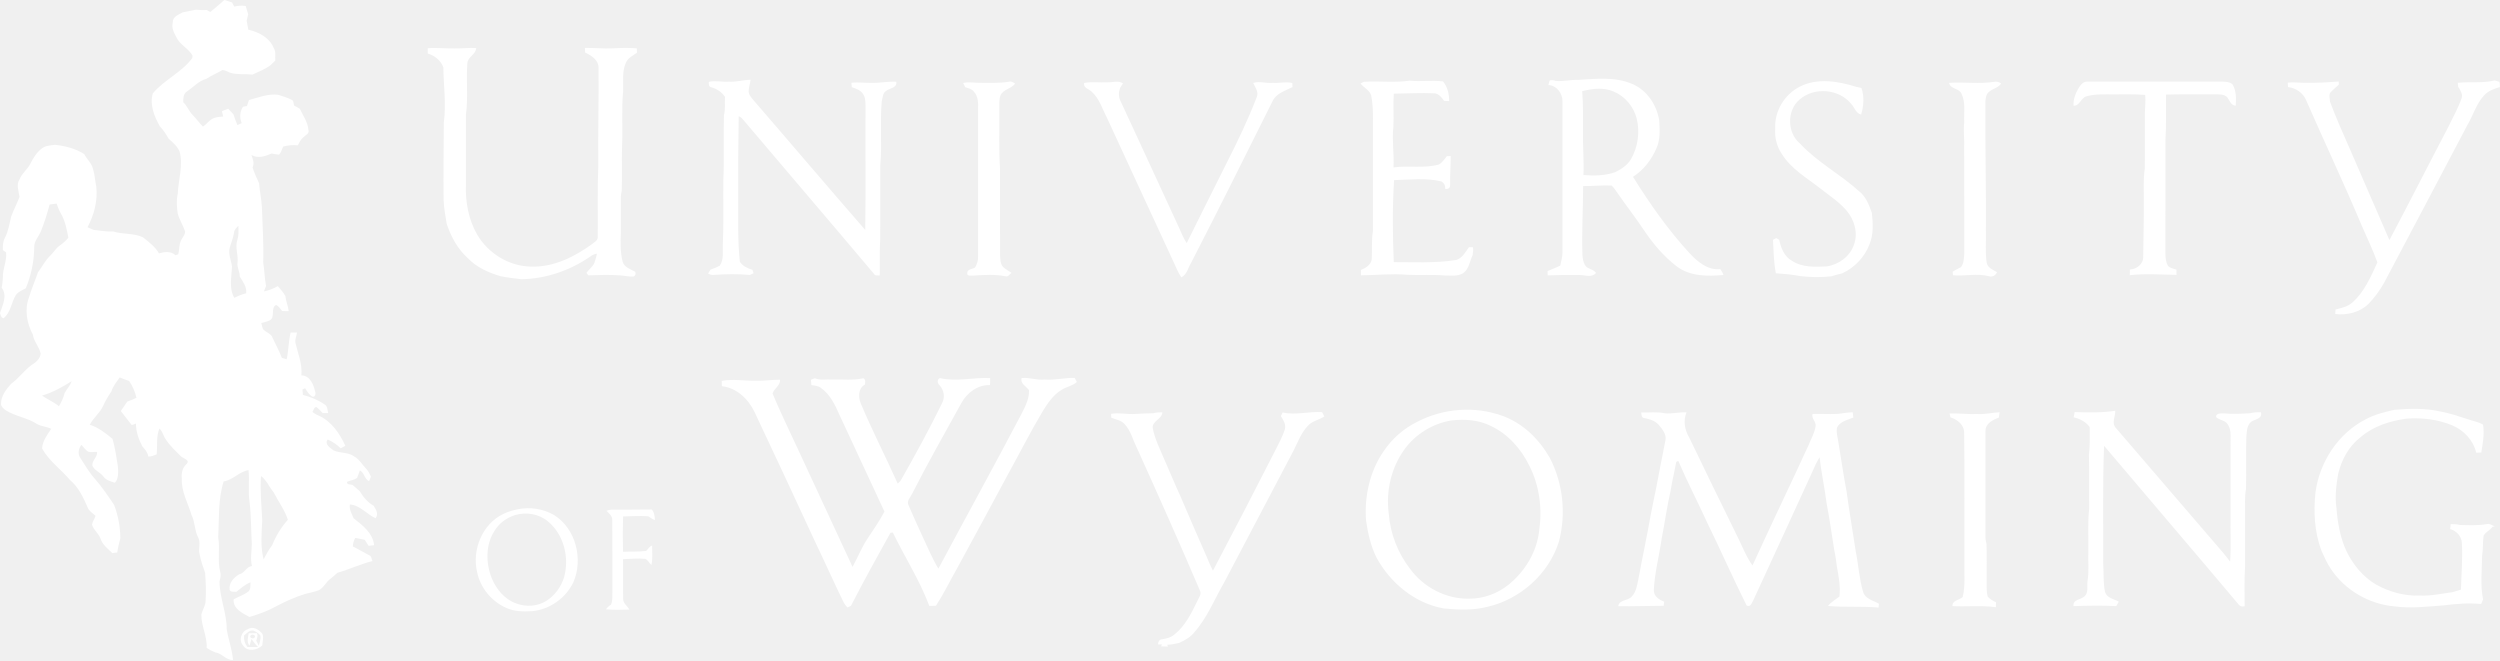
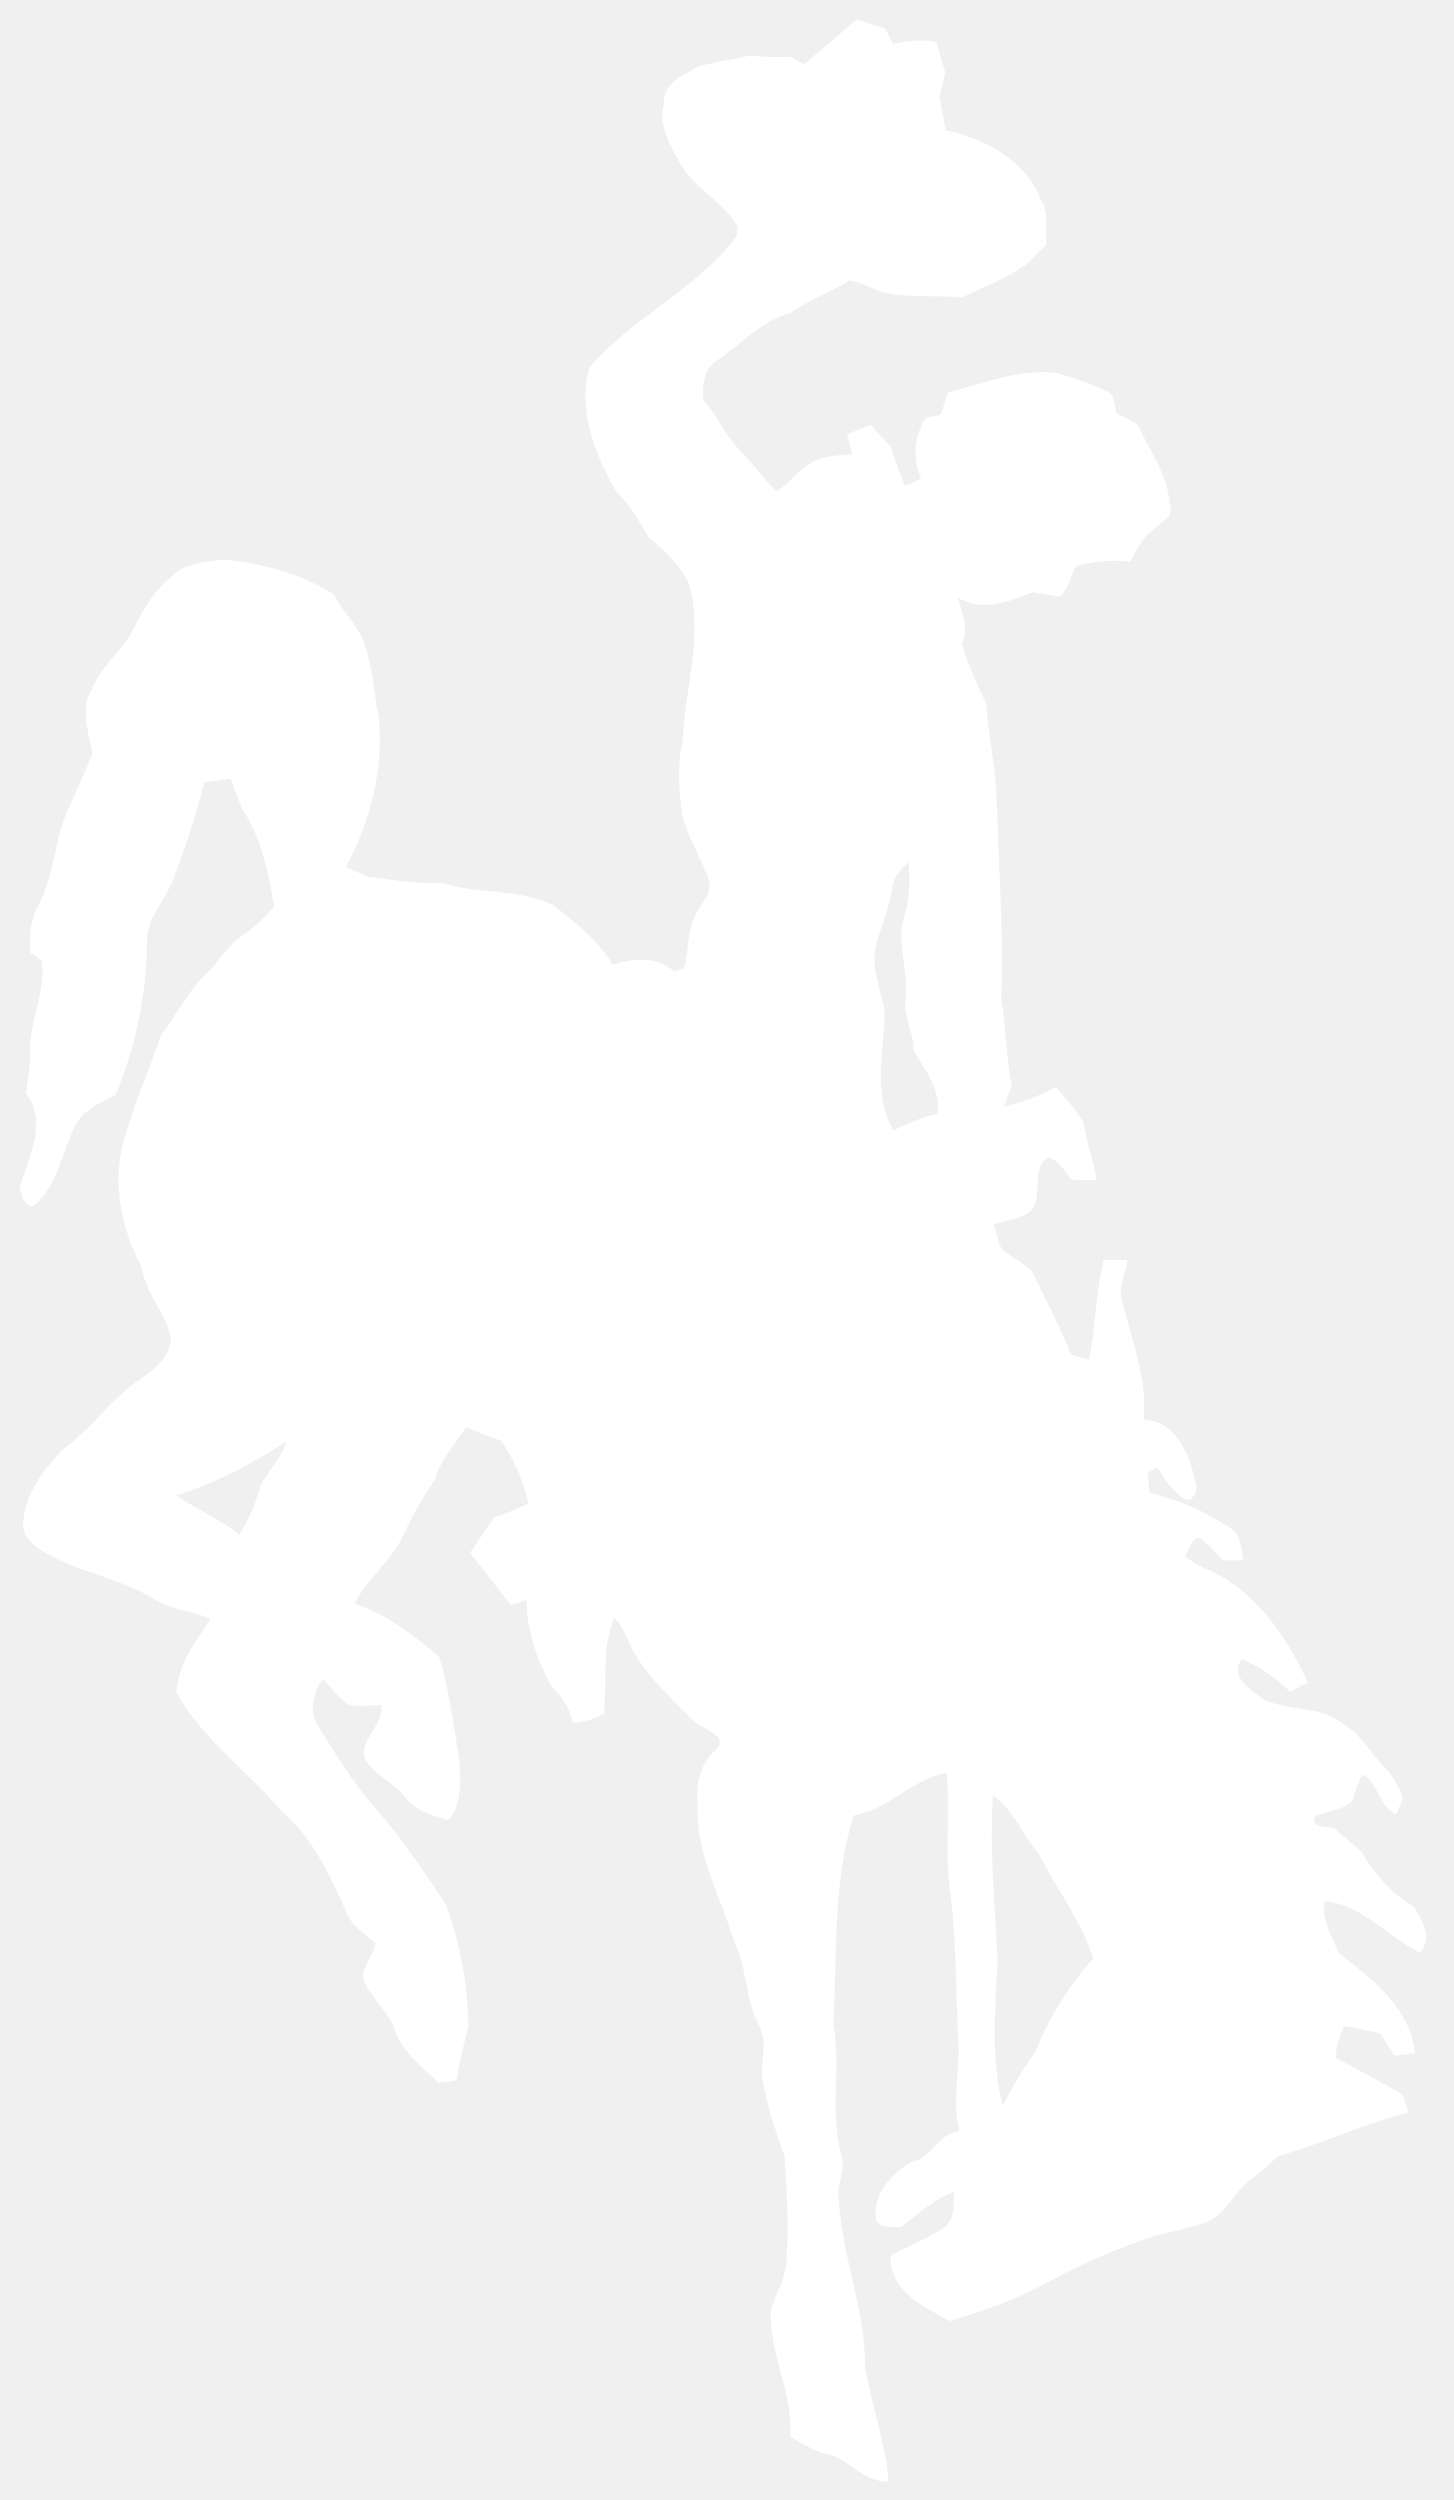
- <svg xmlns="http://www.w3.org/2000/svg" height="95.079" width="360.13" version="1.1" viewBox="0 0 288.101 76.063">
-   <g style="" fill="#ffffff" transform="matrix(.17172 0 0 .17172 -6.1804 -9.2457)">
+ <svg xmlns="http://www.w3.org/2000/svg" viewBox="-0.60 -0.60 44.90 77.23" version="1.1">
+   <g fill="#ffffff" transform="matrix(.17172 0 0 .17172 -6.1804 -9.2457)">
    <path d="m186.57 53.84c1.73 0.53 3.45 1.12 5.18 1.67 0.47 0.91 0.94 1.83 1.42 2.75 2.53-0.62 5.13-0.83 7.71-0.37 0.6 1.82 1.15 3.65 1.66 5.5-0.34 1.47-0.67 2.94-1.01 4.41 0.39 1.98 0.75 3.97 1.09 5.96 7.03 1.54 14.44 5.45 17.15 12.53 1.59 2.46 0.68 5.41 0.96 8.15-1.1 1.02-2.17 2.07-3.2 3.17-3.67 2.71-7.95 4.34-12.05 6.27-5-0.55-10.11 0.27-14.99-1.21-1.68-0.74-3.35-1.6-5.17-1.88-3.49 2.19-7.41 3.57-10.8 5.93-5.21 1.39-8.85 5.71-13.23 8.6-2.29 1.58-2.39 4.6-2.32 7.11 2.56 2.41 3.71 5.87 6.13 8.4 2.52 2.51 4.56 5.43 7.06 7.97 2.77-1.75 4.57-4.92 7.84-5.86 1.85-0.69 3.85-0.69 5.8-0.88-0.31-1.2-0.61-2.4-0.91-3.61 1.41-0.55 2.82-1.1 4.23-1.64 1.18 1.26 2.33 2.55 3.55 3.78 0.72 2.45 1.7 4.82 2.63 7.2 0.96-0.45 1.93-0.9 2.9-1.34-1.58-3.65-1.28-7.6 0.84-10.96 0.67-0.13 2-0.37 2.67-0.49 0.43-1.36 0.89-2.7 1.36-4.04 6.33-1.69 12.9-4.32 19.48-3.53 3.03 0.88 6.05 1.87 8.9 3.26 1.76 0.54 1.46 2.62 1.93 4.02 1.27 0.7 2.62 1.27 3.81 2.11 2.16 4.67 5.35 8.86 5.75 14.18 0.94 2.46-1.85 3.34-3.16 4.8-1.9 1.41-2.86 3.58-3.97 5.59-3.3-0.39-6.55-0.04-9.75 0.78-0.95 1.81-1.3 4.1-2.9 5.48-1.66-0.15-3.28-0.49-4.92-0.78-4.25 1.82-9.14 3.55-13.49 0.98 0.84 2.72 2.14 5.55 0.73 8.35 1.17 3.65 2.74 7.16 4.38 10.62 0.42 5.44 1.58 10.79 1.9 16.24 0.36 12.27 1.28 24.55 0.86 36.83 0.83 5.27 0.93 10.63 1.91 15.87-0.5 1.22-0.99 2.44-1.47 3.67 3.3-0.69 6.46-1.91 9.39-3.57 1.78 2.11 3.65 4.19 5.04 6.59 0.35 3.48 1.84 6.75 2.26 10.18-1.47 0.05-2.94-0.02-4.41-0.06-1.27-1.43-2.25-3.29-4.1-4.05-3.98 2.03-0.19 8.48-4.36 10.37-1.75 0.87-3.73 1.14-5.58 1.72 0.56 1.47 0.56 3.22 1.52 4.52 1.77 1.55 4.16 2.41 5.58 4.34 2.21 4.88 4.86 9.54 6.76 14.57 1.07 0.3 2.14 0.6 3.22 0.92 1.28-5.94 1.22-12.08 2.65-17.98 1.43 0.01 2.86 0.03 4.29 0.05-0.33 2.45-1.7 4.9-0.95 7.38 1.71 7.04 4.59 13.93 3.86 21.33 5.94 0.15 8.28 6.43 9.35 11.31 0.57 1.26-0.48 3.81-2.17 2.87-2.1-1.33-3.41-3.49-4.66-5.56-0.45 0.22-1.35 0.67-1.79 0.89 0.1 1.2 0.21 2.41 0.32 3.62 5.1 1.31 10.14 3.33 14.47 6.36 2.11 1.17 2 3.74 2.45 5.8-1.21 0.02-2.43 0.04-3.64 0.05-1.33-1.39-2.64-2.81-4.12-4.04-1.74-0.27-1.86 2.25-2.84 3.19 1.33 1.15 2.89 1.99 4.53 2.63 8.46 3.93 13.83 11.94 17.62 20.15-0.78 0.42-2.35 1.28-3.13 1.71-2.53-2.51-5.46-4.52-8.73-5.92-2.35 3.23 1.8 5.71 4.06 7.36 4.38 1.97 9.81 1.04 13.8 4.04 3.4 1.9 5.29 5.44 7.93 8.18 1.5 1.52 2.4 3.45 3.23 5.39-0.31 0.74-0.93 2.23-1.24 2.98-3.22-1.39-3.05-5.65-6.16-7.2-0.65 1.63-1.29 3.27-1.85 4.94-1.97 1.59-4.55 1.68-6.74 2.7-0.34 2.19 2.2 1.62 3.58 2.05 1.6 1.44 3.33 2.73 4.89 4.21 2.35 3.9 5.34 7.57 9.38 9.83 1.56 2.54 3.5 5.54 1.23 8.34-5.92-2.71-10.28-8.65-17.16-9.25-0.73 3.35 1.32 6.26 2.43 9.27 5.95 4.63 12.99 9.97 13.78 18.07-1.22 0.16-2.45 0.3-3.68 0.44-0.86-1.35-1.73-2.69-2.61-4.03-2.13-0.43-4.24-0.94-6.37-1.29-0.98 1.78-1.58 3.73-1.59 5.78 3.72 1.76 7.21 3.97 10.9 5.83 1.64 0.57 1.56 2.6 2.28 3.92-8.06 2-15.63 5.62-23.61 7.9-1.55 1.47-3.17 2.88-4.87 4.19-2.92 2.17-4.31 5.99-7.74 7.57-3 1.09-6.14 1.73-9.24 2.46-6.57 2.13-12.99 4.93-19.08 8.19-5.68 3.2-11.83 5.39-18.06 7.22-4.65-2.54-11.13-5.48-10.59-11.84 3.28-1.83 6.96-2.97 9.96-5.3 1.59-1.63 1.21-4.05 1.34-6.11-3.63 1.38-6.5 4.04-9.51 6.39-1.56-0.21-3.55 0.37-4.49-1.27-0.68-4.59 2.69-8.29 6.35-10.47 3.73-0.67 4.87-5.27 8.65-5.54-1.24-4.86-0.23-9.8-0.1-14.71-0.58-9.27-0.39-18.57-1.46-27.81-1.18-7.26-0.01-14.62-0.76-21.91-6.25 1.04-10.41 6.61-16.68 7.62-3.86 12.06-2.96 24.9-3.68 37.38 1.38 7.83-0.63 15.88 1.41 23.62 0.63 2.06-0.08 4.15-0.51 6.17 0.08 10.84 4.85 21.11 4.82 32 1.14 6.95 3.65 13.61 4.23 20.66-4.88 0.2-7.41-4.64-11.93-5.11-2.02-0.79-3.94-1.81-5.75-2.99 0.48-7.75-3.75-14.85-3.55-22.53 0.76-3.07 2.77-5.78 2.82-9.01 0.5-6.27 0.09-12.56-0.3-18.82-1.39-4.08-2.92-8.12-3.67-12.38-1.17-3.66 0.9-7.67-0.91-11.18-2.6-4.79-2.1-10.48-4.57-15.34-2.4-8.06-6.92-15.71-6.5-24.36-0.4-3.65 0.41-7.47 3.31-9.93 2.35-2.49-2.27-3.66-3.77-4.93-3.64-3.69-7.59-7.2-10.39-11.62-1.63-2.27-2.02-5.24-4.17-7.15-2.29 5.44-1.23 11.58-1.86 17.33-1.81 0.74-3.62 1.57-5.61 1.48-0.45-2.7-2.1-4.82-3.95-6.72-2.52-4.79-4.34-9.99-4.34-15.46-0.91 0.49-1.86 0.82-2.86 1-2.43-3.12-4.84-6.26-7.3-9.36 1.44-2.14 2.92-4.25 4.37-6.38 2.1-0.68 4.14-1.54 6.12-2.51-0.91-4.04-2.56-7.9-4.93-11.3-2.13-0.67-4.2-1.51-6.26-2.37-2.1 2.99-4.59 5.84-5.63 9.42-2.08 3.05-3.99 6.23-5.49 9.61-2.14 4.84-6.63 8.03-8.99 12.72 5.8 1.81 10.61 5.69 15.24 9.46 1.79 6.08 2.64 12.41 3.63 18.67 0.23 3.54 0.55 8.12-2.02 10.81-2.82-0.93-6.03-1.65-7.78-4.29-2.07-2.7-5.75-3.85-7.27-6.97-0.67-3.57 3.45-5.84 3.09-9.44-2-0.1-4.1 0.47-6.03-0.19-1.83-1.15-3.02-3.04-4.5-4.56-1.89 2.43-2.61 6.12-0.74 8.76 3.13 4.86 6.05 9.91 9.94 14.23 4.72 5.39 8.72 11.35 12.73 17.28 2.75 7.14 4.13 14.71 4.21 22.36-0.85 3.18-1.58 6.38-2.13 9.62-1.07 0.17-2.15 0.3-3.24 0.4-2.96-2.86-6.55-5.51-7.88-9.57-1.23-3.57-4.68-5.89-5.79-9.52 0.38-2.11 1.75-3.86 2.39-5.88-1.85-1.84-4.4-3.14-5.32-5.73-2.91-6.7-6.11-13.54-11.82-18.35-6.09-7.18-14.07-12.76-18.72-21.13 0.25-5.14 3.43-9.1 6.12-13.21-3.09-1.57-6.73-1.52-9.7-3.34-6.42-4.14-14.36-5.03-20.83-9.1-1.35-1.05-3.07-2.29-3.15-4.16-0.13-5.32 3.38-9.8 6.72-13.58 5.05-3.6 8.61-8.83 13.59-12.5 2.8-1.78 5.92-4.15 6.28-7.71-0.83-4.66-4.62-8.13-5.26-12.88-4.01-7.49-5.66-16.7-2.61-24.8 1.66-5.81 4.18-11.32 6.09-17.04 2.81-3.58 4.73-7.84 8.08-10.98 2.27-2.1 3.76-4.95 6.32-6.76 2.21-1.55 4.28-3.3 5.96-5.42-1.08-5.55-2.07-11.27-4.99-16.22-1.34-2.05-1.97-4.43-2.89-6.67-1.57 0.14-3.13 0.42-4.69 0.65-1.59 5.89-3.35 11.74-5.64 17.4-1.39 3.91-4.94 7.06-4.69 11.43-0.11 9.37-2.06 18.72-5.65 27.37-2.36 1.22-4.98 2.24-6.62 4.46-3.16 4.98-3.41 11.82-8.31 15.64-1.68-0.24-1.93-2.21-2.38-3.51 1.76-5.38 5.11-11.76 1.12-16.98 0.43-2.28 0.75-4.59 0.81-6.91-0.24-5.74 2.79-11.02 2.14-16.81-0.55-0.39-1.63-1.16-2.17-1.54-0.05-2.83 0-5.74 1.41-8.28 2.36-4.44 2.97-9.46 4.2-14.26 1.63-4.5 3.94-8.73 5.6-13.21-0.61-3.84-2.33-8.12 0.01-11.73 1.59-4.19 5.56-6.77 7.43-10.8 1.81-3.61 3.98-7.16 7.22-9.68 2.52-2.21 6.07-2.28 9.22-2.69 6.8 0.75 13.71 2.52 19.52 6.23 1.77 3.51 5.1 6.17 5.94 10.16 1.24 3.84 1.3 7.92 2.19 11.84 0.97 9.39-1.5 18.83-5.91 27.09 1.35 0.59 2.71 1.19 4.07 1.77 4.4 0.51 8.75 1.28 13.2 1.08 6.51 2.07 13.75 0.94 19.99 3.94 3.93 3.16 8.14 6.27 10.69 10.74 3.71-1.07 8-1.63 11.1 1.26 0.46-0.16 1.36-0.48 1.81-0.63 0.95-3.46 0.43-7.4 2.56-10.49 0.85-1.57 2.25-3.04 2.03-4.97-1.42-4.09-3.82-7.82-4.95-12.02-0.57-4.4-0.95-8.88 0.07-13.24 0.39-9.42 3.73-18.84 1.23-28.21-1.53-3.54-4.49-6.14-7.35-8.61-1.68-2.99-3.52-5.87-5.93-8.35-3.67-6.59-6.96-14.52-4.71-22.08 7.65-9.14 19.28-14.03 26.46-23.65 0.05-0.43 0.16-1.28 0.21-1.7-2.47-4.55-7.58-6.74-10.21-11.18-1.81-3.38-4.14-7.01-3.06-11.02-0.23-3.87 3.83-5.26 6.57-6.83 2.98-0.6 5.95-1.19 8.93-1.8 2.45 0.26 4.91 0.35 7.38 0.21 0.57 0.33 1.73 0.99 2.31 1.33 3.2-2.62 6.35-5.31 9.45-8.05m6.47 156.17c-0.55 3.44-1.87 6.67-2.87 9.99-1.18 4.32 0.95 8.51 1.52 12.74-0.28 7-2.19 14.55 1.53 20.98 2.54-1.27 5.16-2.4 7.94-3.03 0.65-4.23-2.21-7.89-4.3-11.3 0.15-3.27-2.02-6.13-1.46-9.4 0.61-5.01-1.79-10.07-0.16-14.98 1.01-3.12 0.87-6.42 0.71-9.65-1.21 1.38-2.84 2.64-2.91 4.65m-128.83 109.34c3.66 2.56 7.86 4.25 11.33 7.11 1.7-2.77 3.03-5.74 3.83-8.89 1.46-2.7 3.77-4.91 4.68-7.9-6.2 3.93-12.73 7.55-19.84 9.68m146.93 53.98c-0.68 9.91 0.35 19.77 0.83 29.65-0.43 8.74-1.26 17.7 0.91 26.27 1.71-3.29 3.43-6.57 5.74-9.48 2.51-6.25 6.05-12.09 10.56-17.1-2.09-6.56-6.36-12.14-9.45-18.24-1.44-1.94-2.88-3.88-4.04-5.99-1.36-1.85-2.62-3.82-4.55-5.11z" />
-     <path d="m323.01 86.22c6-0.51 11.99 0.25 18 0.13 4.85 0.09 9.69-0.56 14.55-0.25-0.23 4.28-5.44 5.75-5.92 9.96-0.92 11.59 0.62 23.33-0.98 34.88 0.01 15.69 0.01 31.37 0 47.05-0.39 11.35 1.73 23.01 7.38 32.97 7.25 12.71 21.32 21.5 36.02 21.78 15.21 0.66 29.46-6.51 41.46-15.23 1.41-1.25 3.68-2.26 3.61-4.45 0.18-16.02-0.3-32.06 0.37-48.07-0.27-21.94 0.39-43.87 0.17-65.8-0.06-5.21-4.87-8.14-9.04-10.1-0.02-0.77-0.07-2.3-0.09-3.07 6.15-0.15 12.28 0.57 18.44 0.28 5.45-0.29 10.92-0.48 16.37-0.01 0.03 0.98 0.06 1.95 0.1 2.94-2.76 1.96-6.17 3.51-7.51 6.88-2.62 5.95-1.51 12.6-1.76 18.89-1.2 12.29-0.12 24.66-0.73 36.98-0.3 10 0.13 20.02-0.22 30.03-0.8 2.58-0.56 5.3-0.57 7.96 0.02 6.69 0.03 13.38 0.01 20.07-0.33 6.45-0.43 13.03 1.15 19.35 1.13 3.88 5.27 5.1 8.45 6.8 0.56 1.36 0.23 2.42-0.98 3.2-3.1 0.31-6.13-0.58-9.2-0.74-7.1-0.53-14.23-0.26-21.33-0.02-0.3-0.42-0.9-1.26-1.19-1.68 1.63-2.41 4.3-4.09 5.38-6.88 0.72-1.95 1.16-3.98 1.66-5.99-1.73 0.18-3.26 0.99-4.63 2.01-13.5 9.33-29.69 14.87-46.12 15.15-4.66-0.61-9.35-1.08-13.96-2.04-8.09-2.38-16.06-5.91-21.97-12.12-6.82-6.11-11.23-14.34-14.14-22.92-0.93-5.31-1.86-10.65-2.11-16.05-0.17-17.38 0.04-34.76 0.15-52.14 1.69-12.27-0.18-24.6-0.32-36.9-1.62-4.53-5.84-8.03-10.46-9.27-0.02-1.19-0.03-2.39-0.04-3.58z" />
-     <path d="m1094.9 107.45c12.02-0.67 24.73-2.25 36.15 2.6 10.11 4.1 16.9 14.24 18.46 24.83 0.33 6.22 0.76 12.77-1.93 18.58-3.31 7.62-8.63 14.57-15.71 19.03 11.32 18.1 23.63 35.74 38.14 51.46 5.31 5.66 12.12 11.41 20.45 10.48 0.9 1.2 1.65 2.49 2.13 3.94-10.57 0.97-22.32 1.01-31.21-5.65-9.09-6.92-16.47-15.83-22.76-25.3-5.18-7.78-10.95-15.12-16.26-22.8-1.58-2.1-2.88-4.45-4.8-6.25-6.37-0.37-12.76 0.49-19.14 0.33-0.01 15.45-1 30.88-0.46 46.34 0.18 2.2 0.48 4.46 1.56 6.43 1.47 3.08 5.69 2.69 7.55 5.53-2.94 3.47-7.25 1.4-11.04 1.39-7.15-0.08-14.29-0.03-21.42 0.26-0.03-0.97-0.04-1.95-0.03-2.92 2.85-1.2 5.76-2.26 8.52-3.67 0.61-3.01 1.48-6.01 1.47-9.11-0.02-33.65-0.01-67.3 0-100.96 0.1-5.38-3.76-10.78-9.42-11.08 0.22-1.05 0.4-2.12 0.85-3.11 1.32-0.28 2.65-0.16 4 0.34 4.98 0.48 9.9-0.84 14.9-0.69m2.88 7.57c0.77 8.97 0.52 17.97 0.55 26.96-0.2 9.78 0.73 19.54 0.31 29.33 7.18 0.57 14.51 0.48 21.38-1.95 4.16-2.08 8.24-4.73 10.61-8.87 4.63-8.14 5.97-18.1 3.73-27.19-2.06-7.93-7.9-14.92-15.5-18.05-6.71-2.91-14.21-1.96-21.08-0.23z" />
-     <path d="m1685.4 109.4c8.23-0.85 16.7 0.42 24.79-1.59 1.05 0.29 2.09 0.57 3.15 0.94 0.38 1.12 0.22 2.34 0.32 3.51-3.89 1.15-7.94 2.58-10.7 5.71-5.26 5.68-7.22 13.36-11.15 19.86-18.64 35.35-37.23 70.74-55.98 106.03-2.83 5-6.27 9.65-10.23 13.8-5.84 5.77-14.44 7.91-22.44 6.9 0.05-1 0.11-2.01 0.2-3 3.98-1.05 8.27-1.9 11.4-4.8 8.04-7.13 12.26-17.28 16.7-26.81-3.08-8.46-7.03-16.63-10.6-24.91-11.87-28.18-24.93-55.84-37.18-83.84-2.04-5.02-6.89-8.27-12.18-8.94-0.09-0.98-0.16-1.95-0.21-2.93 3.89-0.52 7.8 0.1 11.72 0.1 7.49 0.08 15-0.26 22.48-0.91 0.03 0.52 0.09 1.55 0.12 2.06-1.95 1.84-4.02 3.55-5.83 5.51-1.07 1.81-0.17 4.01-0.13 5.97 3.99 10.83 8.77 21.35 13.4 31.92 8.78 20.34 17.67 40.64 26.47 60.98 13.3-24.99 26.03-50.28 39.21-75.33 3.15-6.5 6.72-12.81 9.16-19.63 1.17-2.88-0.81-5.59-2.23-7.94-0.12-0.89-0.2-1.77-0.26-2.66z" />
-     <path d="m524.95 108.65c4.97 0.35 9.78-1.18 14.73-1.28-0.25 2.56-1.21 5.01-1.27 7.59-0.07 2.28 1.56 4.05 2.89 5.72 25.19 29.09 50.05 58.47 75.34 87.47 0.43-27.38 0.03-54.78 0.2-82.16-0.03-3.29 0.14-7-2.13-9.67-1.7-2.29-4.6-2.99-7.1-4.02-0.08-0.96-0.16-1.93-0.24-2.89 4.53-0.58 9.08 0.18 13.62 0.04 5.52 0.15 10.98-1.07 16.51-0.76 0.6 4.24-4.29 4.22-6.75 6.09-2.48 1.48-2.33 4.66-3.02 7.11-1.29 14.33 0.31 28.76-0.99 43.09-0.04 16.37 0.04 32.74-0.04 49.11-0.53 8.18-0.13 16.39-0.31 24.58-1.43-0.04-3.19 0.42-3.97-1.14-28.93-34.38-58.21-68.47-87.21-102.78-0.99-1.15-1.96-2.44-3.48-2.89-0.3 18.05-0.43 36.1-0.34 54.16 0.11 14.49-0.45 29.04 1.11 43.48 1.97 2.98 5.11 4.41 8.42 5.38 0.19 0.59 0.59 1.76 0.79 2.35-0.63 0.28-1.88 0.84-2.5 1.12-8.08-0.72-16.23-0.6-24.3 0-1.36 0.12-2.61-0.22-3.74-1 0.43-0.66 1.29-1.96 1.72-2.61 2.11-0.68 4.17-1.53 6.13-2.59 2.82-4.16 1.9-9.35 2.05-14.07 0.66-14.34 0.19-28.71 0.34-43.06 0.68-14.64-0.05-29.3 0.42-43.95 1.12-3.97 0.39-8.14 0.71-12.19-2.14-3.24-5.45-5.4-9.14-6.47-1.86-0.21-1.79-2.22-1.74-3.63 4.36-1.06 8.86 0.2 13.29-0.13z" />
-     <path d="m949 109.84c0.57-0.28 1.7-0.83 2.26-1.11 10.21-0.66 20.58 0.75 30.72-0.75 7.45 0.73 14.94-0.39 22.4 0.49 3.08 3.64 4.15 8.53 4.14 13.21-1.16-0.04-2.3-0.09-3.43-0.15-1.6-2.23-3.5-4.9-6.5-5.06-9.07-0.42-18.16 0.13-27.23 0.23-0.56 7.43 0.14 14.93-0.29 22.38-1.01 9.03 0.61 18.06 0.09 27.12 10.05-1.46 20.43 0.83 30.33-1.93 2.39-1.19 3.82-3.62 5.48-5.63 0.85-0.03 1.71-0.06 2.59-0.09-0.01 6.47-0.52 12.92-0.4 19.38 0.07 2.14-1.34 3.06-3.36 2.61 0.27-2.14-0.67-3.8-2.41-4.93-10.42-2.54-21.25-1.14-31.84-0.9-1.16 18.31-0.98 36.72-0.21 55.06 6.55 0.15 13.11-0.03 19.66 0.11 7.47-0.1 14.97-0.33 22.35-1.59 4.06-1.36 6.11-5.29 8.43-8.54 0.65-0.01 1.95-0.04 2.6-0.05 0.52 1.78 0.09 3.63-0.12 5.42-1.97 3.99-2.36 9.16-6.21 11.93-3.57 2.41-8.09 1.63-12.13 1.69-8.54-0.75-17.11-0.07-25.65-0.48-10.32-0.93-20.65 0.26-30.98 0.36-0.01-1.23 0-2.45 0.04-3.67 3.45-1.28 7.45-3.9 7.27-8.06 0.29-5.96-0.24-11.95 0.74-17.87 0.09-21.34 0.01-42.7 0.03-64.05-0.11-9.06 0.55-18.21-1.19-27.16-1.16-3.6-5-5.11-7.18-7.97z" />
-     <path d="m1243.7 112.06c11.79-6.15 26.05-3.73 38.2 0.12 1.08 0.26 2.19 0.5 3.31 0.74 1.98 5.67 1.53 12.1-0.22 17.78-3.54-0.72-4.34-4.75-6.6-7.05-8.22-10.28-25.01-11.61-34.83-2.9-8.52 7.27-8.24 22.3 0.37 29.39 11.64 12.61 27.14 20.63 39.77 32.13 4.59 3.57 6.61 9.18 8.5 14.46 0.76 7.06 1.18 14.51-1.65 21.2-3.29 8.58-10.03 15.58-18.37 19.4-2.38 0.54-4.75 1.14-7.05 1.93-6.92 0.81-13.95 0.67-20.86-0.1-5.45-1.09-10.99-1.54-16.51-1.93-1.42-7.4-1.54-14.95-1.93-22.45 0.54-0.29 1.63-0.88 2.17-1.17 0.5 0.3 1.51 0.9 2.02 1.2 1.14 5.38 3.31 11.07 8.35 13.93 6.89 4.69 15.58 4.24 23.53 3.88 8.07-1.17 15.72-6.74 18.3-14.65 2.88-7.88 0.22-16.87-5.18-23.01-4.99-5.82-11.51-9.94-17.44-14.68-9.1-7.07-19.59-13.07-25.8-23.11-3.44-5.02-4.9-11.14-4.44-17.18-0.63-11.46 6.21-22.72 16.36-27.93z" />
-     <path d="m1430.9 113c1.33-2.12 3.21-4.65 6.04-4.39 30.02 0.01 60.04 0.02 90.07-0.01 2.5 0.12 5.44 0.08 7.34 2.01 2.45 4.27 2.35 9.42 2.02 14.18-3.21-0.32-4.07-3.31-5.58-5.58-2.27-2.43-5.87-1.97-8.86-2.05-10.79 0.13-21.58-0.17-32.36 0.16-0.08 10.22 0.29 20.45-0.35 30.66-0.03 25.36 0.01 50.71-0.02 76.07 0.03 2.75 0.27 5.63 1.66 8.07 1.35 1.8 3.79 1.91 5.75 2.69 0.01 1.16 0.01 2.33 0.03 3.5-10.44-0.15-20.92-0.98-31.34 0.21-0.02-1.27-0.01-2.54 0.05-3.8 4.71-0.26 9.14-3.71 8.94-8.75 0.09-12.32 0.53-24.63 0.38-36.95 0.15-7.35-0.49-14.74 0.7-22.03 0.13-12.67-0.02-25.35 0.06-38.03 0.18-3.8 0.54-7.61 0.19-11.42-7.21-0.63-14.45-0.27-21.67-0.36-5.94 0.05-12.04-0.37-17.8 1.33-3.72 1-4.39 6.48-8.61 6.26-0.25-4.18 1.27-8.22 3.36-11.77z" />
-     <path d="m682.37 109.55c3.83-0.97 7.74-0.01 11.63-0.12 6.37-0.07 12.79 0.35 19.11-0.76 1.56-0.47 2.87 0.5 4.12 1.28-2.54 3.5-7.71 3.69-9.74 7.69-1.27 3.31-0.76 6.94-0.85 10.4 0.17 12.98-0.41 25.98 0.46 38.94 0.01 19.34-0.03 38.69 0.01 58.03 0.22 2.73 0.09 5.82 2.03 8.01 1.74 1.53 3.8 2.64 5.71 3.95-1.29 0.69-2.15 2.74-3.83 2.34-7.23-1.53-14.68-0.95-22-0.51-1.36-0.09-4.37 0.6-3.9-1.77-0.12-2.52 3.46-2.61 5.19-3.6 1.32-2.25 2.2-4.78 2.04-7.42 0-33.01-0.03-66.02 0.02-99.03 0.14-3.97 0.1-8.4-2.72-11.54-1.39-1.93-3.8-2.35-5.88-3.08-0.35-0.7-1.05-2.11-1.4-2.81z" />
-     <path d="m763.54 109.53c5.08-1.01 10.33-0.16 15.48-0.45 3.54 0.16 7.38-1.39 10.61 0.69-0.65 1.02-1.31 2.04-1.97 3.06-0.97 2.77-1.11 5.8 0.17 8.51 4.44 9.52 8.79 19.08 13.24 28.61 8.7 18.92 17.43 37.82 26.17 56.72 1.62 3.5 2.96 7.14 5.16 10.34 0.49-1.02 0.96-2.05 1.46-3.06 8.27-16.71 16.69-33.34 24.97-50.04 7.51-14.68 14.64-29.58 20.6-44.96 1.4-3.45-1.08-6.46-2.44-9.42 4.23-1.43 8.65 0.38 13-0.08 4.42 0.36 8.95-1 13.29 0.11 0.02 0.69 0.06 2.06 0.08 2.74-4.88 2.51-10.96 4.1-13.42 9.58-18.04 36.13-36.03 72.29-54.52 108.18-2.08 3.37-2.81 7.98-6.63 9.92-2.21-3.23-3.62-6.89-5.27-10.41-14.95-32.09-29.62-64.31-44.53-96.42-3.2-6.07-5.15-13.14-10.43-17.82-1.87-1.87-5.7-2.4-5.02-5.8z" />
-     <path d="m1344 109.44c9.99-0.68 20.11 0.88 30.08-0.66 1.73-0.46 3.43 0.09 4.88 1.12-2.37 3.59-7.62 3.52-9.63 7.43-1.44 3.34-0.8 7.09-0.93 10.62-0.17 27 0.55 53.99 0.32 80.99 0.21 7.02-0.52 14.11 0.51 21.08 0.49 3.52 4.27 4.86 6.93 6.48-0.89 2.19-2.98 3.4-5.31 2.75-7.9-2.16-16.18 0.06-24.22-0.68-0.06-0.6-0.16-1.8-0.21-2.39 1.78-1.19 3.75-2.04 5.62-3.1 1.96-2.54 1.91-6.03 2.15-9.09-0.02-23.66 0.04-47.31-0.06-70.96 0.26-5.69-0.62-11.37 0.04-17.05-0.32-6.43 1.1-13.37-1.87-19.36-1.74-3.78-7.4-2.81-8.3-7.18z" />
-     <path d="m580.18 308.7c0.86-0.36 1.77-0.69 2.66-1.02 3.51 1.53 7.44 0.64 11.15 0.85 7.11-0.21 14.36 0.75 21.36-0.85 1.73 0.8 1.24 2.72 1.14 4.23-4.59 2.39-4.59 8.38-2.87 12.61 7.65 18.23 16.75 35.81 24.82 53.85 0.88-0.78 1.8-1.56 2.35-2.64 9.6-16.91 18.94-33.99 27.49-51.47 2.04-3.84 1.17-8.73-1.75-11.87-1.5-1.3-1.87-3.9 0.24-4.83 11.13 2.67 22.45-0.57 33.68 0.01 0.08 1.57 0.05 3.14-0.09 4.71-8.13-0.31-15.31 5.04-19.12 11.91-11.14 20.23-22.6 40.29-33.06 60.88-1.15 2.46-4.05 5.07-2.43 7.94 3.07 6.99 6.13 13.99 9.36 20.91 3.47 7.2 6.44 14.7 10.63 21.53 18.63-34.9 37.77-69.53 56.15-104.57 2.35-4.76 4.93-9.71 4.65-15.19-1.82-2.63-6.02-4.38-4.96-8.12 5.19-0.59 10.21 1.55 15.42 0.99 6.79 0.55 13.42-1.25 20.19-1.11 0.37 0.69 1.11 2.07 1.48 2.75-2.96 2.63-7.02 3.19-10.29 5.29-5.55 3.37-9.29 8.9-12.61 14.33-8.21 13.7-15.39 27.99-23.12 41.96-11.5 21.43-23.09 42.81-34.73 64.15-4.63 8.12-8.7 16.58-13.81 24.42-1.5 0.03-2.99 0.07-4.47 0.13-6.44-17.22-16.47-32.74-24.45-49.22-0.4 0.02-1.2 0.07-1.6 0.1-9.01 16.21-17.99 32.46-26.48 48.96-0.6 0.3-1.79 0.89-2.39 1.19-1.25-1.25-2.27-2.7-2.99-4.3-6.51-13.28-12.45-26.83-18.89-40.13-13.3-28.97-26.89-57.8-40.44-86.65-4.14-8.72-12.02-16.35-21.98-17.41-0.05-1.2-0.08-2.39-0.08-3.57 7.83-1.47 15.77 0.15 23.65-0.09 5.18 0.17 10.31-0.77 15.49-0.68 0.22 3.86-3.86 5.78-5.05 9.18 6.96 16.66 15.08 32.83 22.55 49.27 10.37 22.39 20.8 44.75 31.14 67.15 3.59-6.5 6.27-13.5 10.49-19.65 3.83-5.7 7.72-11.38 10.93-17.46-10.08-21.58-20.13-43.16-30.13-64.77-2.96-6.76-6.28-13.89-12.52-18.24-1.82-1.43-4.18-1.54-6.36-1.87-0.13-1.2-0.25-2.4-0.35-3.59z" />
-     <path d="m987.54 336.69c17.27-8.84 38.14-10.45 56.44-3.87 13.88 4.85 24.9 15.72 32.09 28.31 8.86 17.07 11.03 37.46 6.14 56.05-6.74 21.79-26.02 38.9-48.15 43.92-9.47 2.45-19.41 2-29.06 1.09-19.44-3.38-35.96-17.1-45.27-34.18-3.87-7.83-5.77-16.39-7-24.97-1.17-16.22 2.54-33.04 11.9-46.5 5.72-8.48 13.69-15.41 22.91-19.85m22.6-0.7c-12.54 2.02-24.22 9.13-31.65 19.46-8.89 12.31-12.52 28.1-10.51 43.1 1.05 13.36 6.03 26.43 14.29 37 9.03 12.48 24.24 20.41 39.71 20.06 9.52 0.05 18.91-3.38 26.33-9.32 11.07-8.93 19.08-22.08 20.61-36.35 2.2-14.68 0.19-30.19-6.57-43.49-5.55-11.41-14.47-21.52-26.13-26.88-8.05-4.01-17.28-4.54-26.08-3.58z" />
-     <path d="m1428.3 330.38c9.08 0.32 18.2 0.52 27.23-0.88 0.22 3.84-2.71 8.21 0.41 11.54 24.02 27.99 48.05 55.97 72.12 83.92 1.61 1.84 3.05 3.84 4.56 5.79 0.71-10.23 0.07-20.51 0.29-30.75 0-17.99-0.01-35.99 0.01-53.98 0.05-2.95-0.59-6.06-2.61-8.31-1.98-1.98-5.18-2.03-7.12-3.99-0.23-2.91 3.83-2.36 5.79-2.45 5.67 0.59 11.36 0.23 17.05-0.11 2.36-0.63 4.82-0.73 7.28-0.64 1.17 4.31-3.82 4.61-6.4 6.25-3.14 2.37-3.03 6.71-3.41 10.24-0.38 11.66 0.11 23.33-0.23 34.98-0.96 5.31-0.56 10.7-0.61 16.07-0.02 11.98 0.01 23.96-0.01 35.95-0.55 8.89-0.31 17.81-0.28 26.71-1.81 0.47-3.43-0.13-4.44-1.68-29.82-35.47-60.01-70.62-89.9-106.03-1.04 26.3-0.46 52.66-0.59 78.98 0.49 6.41-0.13 12.94 1.26 19.26 1.35 3.99 5.98 4.58 9.23 6.35-0.58 1-1.19 1.99-1.74 3-9.55-0.5-19.13-0.31-28.68 0.01-0.53-4.59 5.02-4.23 7.42-6.6 2.82-2.58 1.54-6.7 1.96-10.05 1.17-6.58 0.32-13.3 0.57-19.94 0.24-9.66-0.57-19.36 0.61-28.97-0.22-12.02 0.1-24.05-0.2-36.07 0.81-6.15 0.48-12.36 0.51-18.54-2.61-3.52-6.57-5.61-10.78-6.54 0.21-1.18 0.44-2.35 0.7-3.52z" />
-     <path d="m1642.9 328.86c10.09-0.84 20.4-1.16 30.35 1.04 6.4 1.09 12.56 3.25 18.73 5.22 3.39 1.35 7.26 1.68 10.36 3.71 1.06 6.16-0.2 12.57-1.16 18.71-1.17 0.04-2.32 0.07-3.45 0.09-1.84-8.31-8.29-15.03-15.98-18.31-9.69-4.04-20.35-5.28-30.77-4.53-11.05 1.52-22.24 5.04-30.82 12.45-7.88 6.03-12.83 15.24-15.06 24.78-1.3 7.56-2.25 15.34-1.09 22.99 0.75 9.72 2.47 19.53 6.56 28.45 4.42 9.22 11.16 17.52 20.06 22.73 8.94 4.9 19.12 7.79 29.38 7.32 7.4 0.35 14.66-1.32 21.95-2.28 1.83-0.58 3.71-1.11 5.57-1.7 0.26-10.5 1.25-21.01 0.59-31.51-0.23-4.45-3.74-7.93-7.85-9.14 0.11-1.11 0.22-2.23 0.4-3.33 2.1 0 4.23 0.1 6.31 0.6 5.99 0.15 12.04 0.47 17.98-0.61 1.92-0.49 3.56 0.98 5.33 1.52-0.41 0.08-1.23 0.24-1.64 0.32-1.52 2.46-4.71 3.41-5.94 6.05-0.67 4.46-0.22 9.02-1 13.48-0.05 9.71-1.3 19.64 0.67 29.2-0.32 0.77-0.97 2.3-1.3 3.07-8.37-0.79-16.82-0.15-25.12 0.93-11.02 0.82-22.12 2.18-33.14 0.66-17.03-1.48-33.27-10.95-42.68-25.26-2.6-3.86-4.45-8.15-6.35-12.37-4.61-12.46-5.28-25.98-3.86-39.09 2.77-20.17 15.18-39.29 33.44-48.69 6.07-3.35 12.82-4.98 19.53-6.5z" />
-     <path d="m809.88 331.17c2-0.62 4.09-0.63 6.18-0.63-0.18 4.64-6.84 5.67-6.49 10.45 1.31 7.32 4.81 14.02 7.65 20.84 3.68 8.34 7.13 16.78 10.96 25.06 5.85 13.78 11.85 27.5 17.88 41.21 1.18 2.97 2.46 5.89 3.92 8.74 14.3-27.12 28.41-54.33 42.32-81.66 2.1-4.3 4.47-8.52 5.93-13.1 0.98-3.34-1.03-6.31-2.65-9.03 0.3-0.61 0.91-1.82 1.21-2.42 8.75 2.03 17.64-0.8 26.47-0.21 0.37 0.72 1.1 2.17 1.47 2.9-3.35 2.32-7.68 2.87-10.6 5.84-4.78 4.71-7.04 11.17-10.01 17.03-15.52 29.44-31.03 58.89-46.5 88.36-6.48 11.13-11.2 23.43-19.79 33.21-2.66 3.59-6.61 5.8-10.61 7.57-2.61 0.66-5.26 1.12-7.95 1.2l0.56 1.23c-1.56-0.05-3.1-0.1-4.63-0.14l0.51-1.33c-0.63 0.02-1.88 0.06-2.51 0.08-0.1-1.87 0.89-3.53 2.92-3.56 2.73-0.45 5.53-1.1 7.71-2.92 7.45-5.76 11.68-14.44 15.69-22.72 0.87-2.08 2.84-4.24 1.9-6.62-13.83-32.3-28.1-64.42-42.61-96.42-2.65-5.28-3.98-11.43-8.21-15.76-2.28-2.62-5.91-2.91-8.9-4.28-0.01-0.62-0.03-1.88-0.03-2.51 5.39-0.99 10.85 0.47 16.29 0.06 3.96-0.33 7.94-0.34 11.92-0.47z" />
-     <path d="m1139.2 334.35c-1.75-0.28-1.52-2.39-1.83-3.68 5.24 0.15 10.58-0.6 15.75 0.5 4.93 0.6 9.77-0.93 14.71-0.57-2.4 5.55-1.22 11.8 1.79 16.85 10.6 22.02 21.27 44.01 32.08 65.94 3.42 6.66 5.98 13.84 10.38 19.95 12.29-27.01 25.23-53.73 37.61-80.71 1.63-4.19 4.08-8.15 4.71-12.66 0.62-3.07-2.96-5.3-2-8.33 5.54-0.14 11.08 0.22 16.63-0.02 3.43-0.27 6.82-1.09 10.3-1.1 0.12 1.17 0.28 2.34 0.43 3.52-3.89 1.72-9.05 2.57-10.97 6.86-0.57 3.07 0.31 6.15 0.85 9.17 1.9 11.21 3.45 22.5 5.59 33.67 1.81 13.47 4.19 26.85 6.17 40.29 1.83 8.94 2.26 18.19 4.92 26.95 1.33 4.87 6.8 5.77 10.59 8.03-0.05 0.65-0.15 1.93-0.2 2.58-11.3-1.03-22.66-0.08-33.96-1.07 2.04-2.69 5.08-4.27 7.68-6.35 0.81-6.73-0.52-13.45-1.7-20.05-0.54-3.72-0.91-7.46-1.79-11.11-1.64-10.35-3.07-20.74-5.06-31.02-1.33-10.48-3.6-20.82-4.77-31.32-1.96 3.26-3.59 6.7-5.05 10.21-13.06 28.58-26.21 57.12-39.37 85.65-1.02 1.75-1.85 5.08-4.53 3.67-9.11-18.14-17.24-36.77-26.18-55-6.43-14.08-13.59-27.83-19.7-42.05-0.34 0.17-1.03 0.52-1.38 0.7-1.15 6.43-2.74 12.78-3.75 19.24-2.47 10.69-3.92 21.6-6.04 32.36-1.64 11.55-4.76 22.95-5.25 34.63 0.09 4.03 3.53 6.26 6.94 7.52-0.12 0.92-0.23 1.85-0.33 2.79-10.17 0.02-20.33 0.41-30.51 0.29 0.81-4.69 6.61-3.42 9.12-6.55 2.89-2.95 3.44-7.18 4.31-11.04 2.72-14.75 5.88-29.41 8.48-44.18 2.52-11.93 4.81-23.93 7.09-35.92 0.97-4.27 1.6-8.6 2.54-12.88 1.33-4.3-1.77-8.17-4.41-11.21-2.52-2.87-6.29-3.88-9.89-4.55z" />
-     <path d="m1363 331.69c5.01 0.32 9.9-0.96 14.89-1.18-0.11 0.88-0.34 2.64-0.45 3.52-3.99 1.57-8.96 3.88-8.99 8.89-0.03 23.69 0.02 47.4-0.02 71.1-0.02 1.68 0.29 3.35 0.71 4.99 0.24 7.68 0.05 15.38 0.11 23.07 0.07 3.99-0.32 8.05 0.62 11.98 1.39 1.89 3.58 2.93 5.64 3.98-0.03 1.09-0.07 2.19-0.08 3.3-9.69-1.35-19.49-0.24-29.18-0.73-0.14-3.94 4.5-4.01 6.87-6.07 1.87-7.37 0.99-14.99 1.18-22.5-0.13-29.18 0.23-58.39-0.17-87.57 0.06-5.59-4.42-8.96-9.22-10.57l-0.56-2.56c6.22-0.27 12.42 0.63 18.65 0.35z" />
-     <path d="m383.36 395.64c8.17-1.74 17.01-0.41 24.28 3.74 14.77 9.07 19.93 29.71 13.11 45.26-5.08 10.62-15.9 18.27-27.65 19.36-5.71 0.33-11.64 0.29-16.98-2.02-10.02-4.26-17.84-13.55-19.96-24.28-3.54-14.84 3.49-32.21 17.55-38.92 3.05-1.5 6.32-2.49 9.65-3.14m-1.92 3.93c-5.52 1.8-10.5 5.41-13.53 10.42-6.18 9.48-5.94 21.9-1.83 32.14 3.11 7.24 8.61 13.99 16.26 16.65 6.67 2.6 14.63 2.04 20.66-1.93 5.47-3.6 9.5-9.19 11.48-15.4 3.8-13.29-0.06-29.03-10.99-37.87-6.07-4.99-14.62-6.29-22.05-4.01z" />
-     <path d="m443.03 396.66c2.18-1.06 4.63-0.77 6.97-0.8 7.78 0.13 15.57-0.14 23.36-0.1 1.76 1.92 1.95 4.54 2.17 7.03-1.77-0.35-3.04-1.66-4.56-2.48-5.61-0.4-11.23 0.01-16.84 0.12-0.26 7.91-0.25 15.81-0.02 23.72 5.15-0.28 10.36 0.09 15.49-0.59 1.37-1.18 2.18-3.04 4.02-3.62-0.05 4.36 0.51 8.8-0.47 13.09-1.47-1.27-2.32-3.42-4.19-4.13-4.94-0.53-9.91 0.06-14.86 0.21 0.12 8.94-0.09 17.87 0.09 26.8 0.02 2.99 2.92 4.59 4.15 7.03-5.22 0.1-10.47 0.35-15.67-0.19 0.85-1.28 2.02-2.27 3.3-3.09 1.31-2.72 0.89-5.78 0.98-8.69-0.05-16 0.09-32.01-0.07-48.01 0.17-2.76-2.13-4.54-3.85-6.3z" />
-     <path d="m202.26 476.12c3.53-2.32 7.62 0.23 9.83 3.14 1.02 2.47 0.03 5.18-0.09 7.74-3.33 3.24-9.99 4.52-12.87 0.07-3.17-3.48-1.27-9.55 3.13-10.95m-2.42 4.12c-0.38 2.85 0.46 5.56 2.2 7.82 2.37-0.03 4.74-0.05 7.12-0.02-1.7-1.59-3.05-3.48-4.4-5.34-0.42 1.48-0.85 2.96-1.3 4.44-2.1-2.36-0.97-5.52-0.59-8.29 1.82-0.03 3.63-0.06 5.45-0.1 0.97 1.71 0.19 3.38-0.38 5.07 0.53 1.13 1.12 2.24 1.76 3.34 0.46-2.24 1.48-4.5 1.01-6.82-1.13-1.61-2.95-2.57-4.72-3.31-2.56-0.45-4.35 1.81-6.15 3.21m4.35 0.04c-1.22 1.58 1.69 2.65 2.64 1.46 1.22-1.6-1.7-2.7-2.64-1.46z" />
  </g>
</svg>
